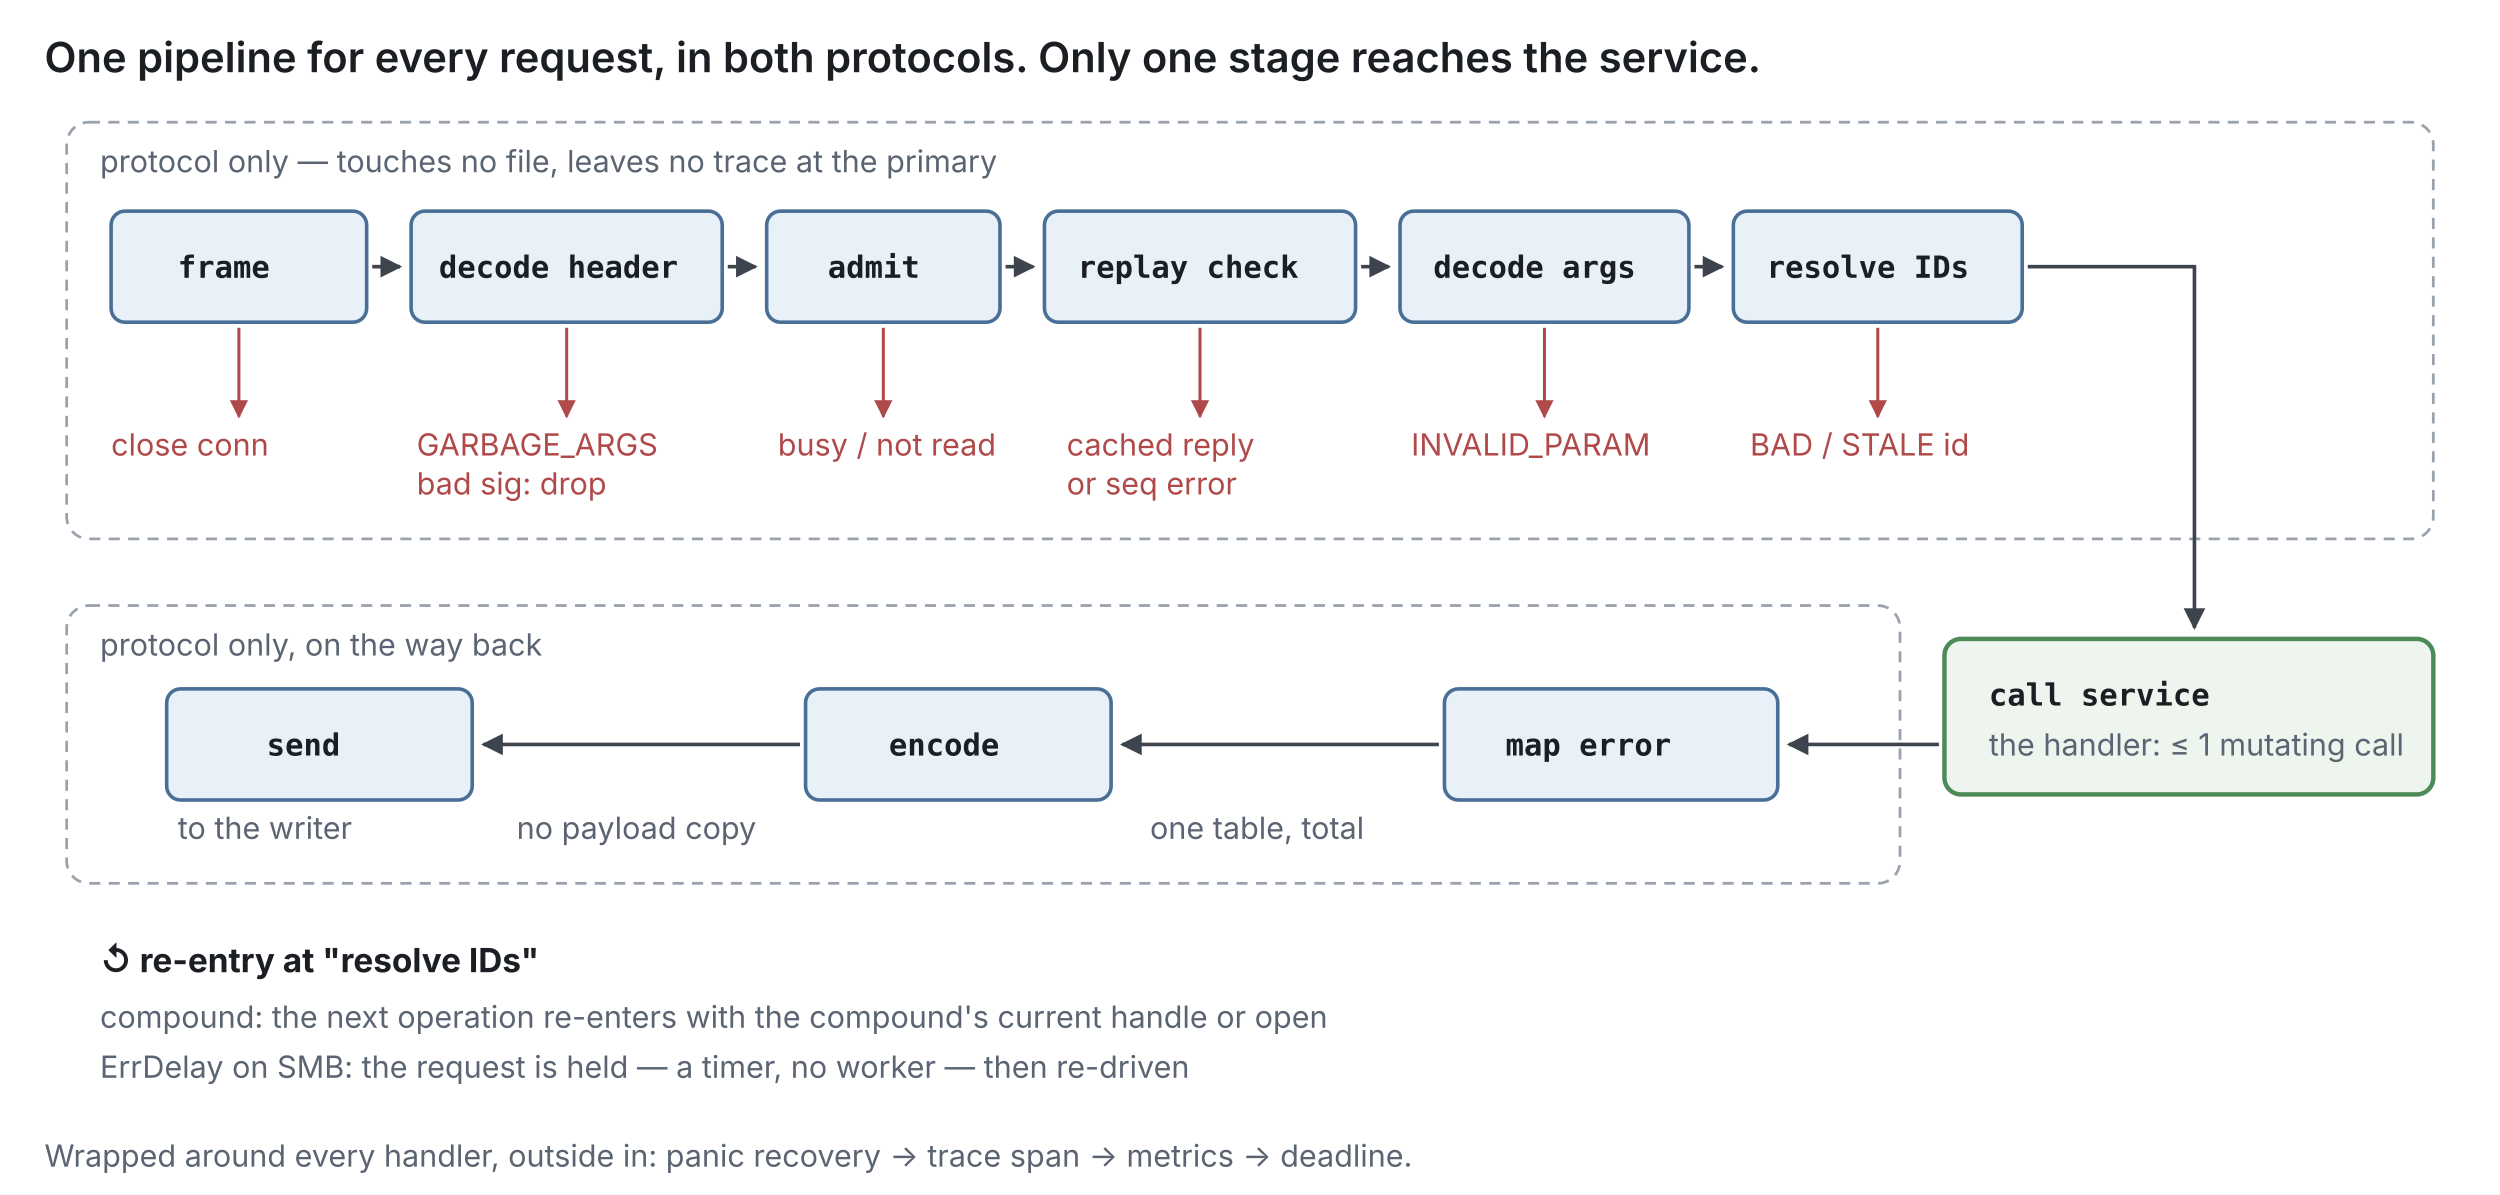
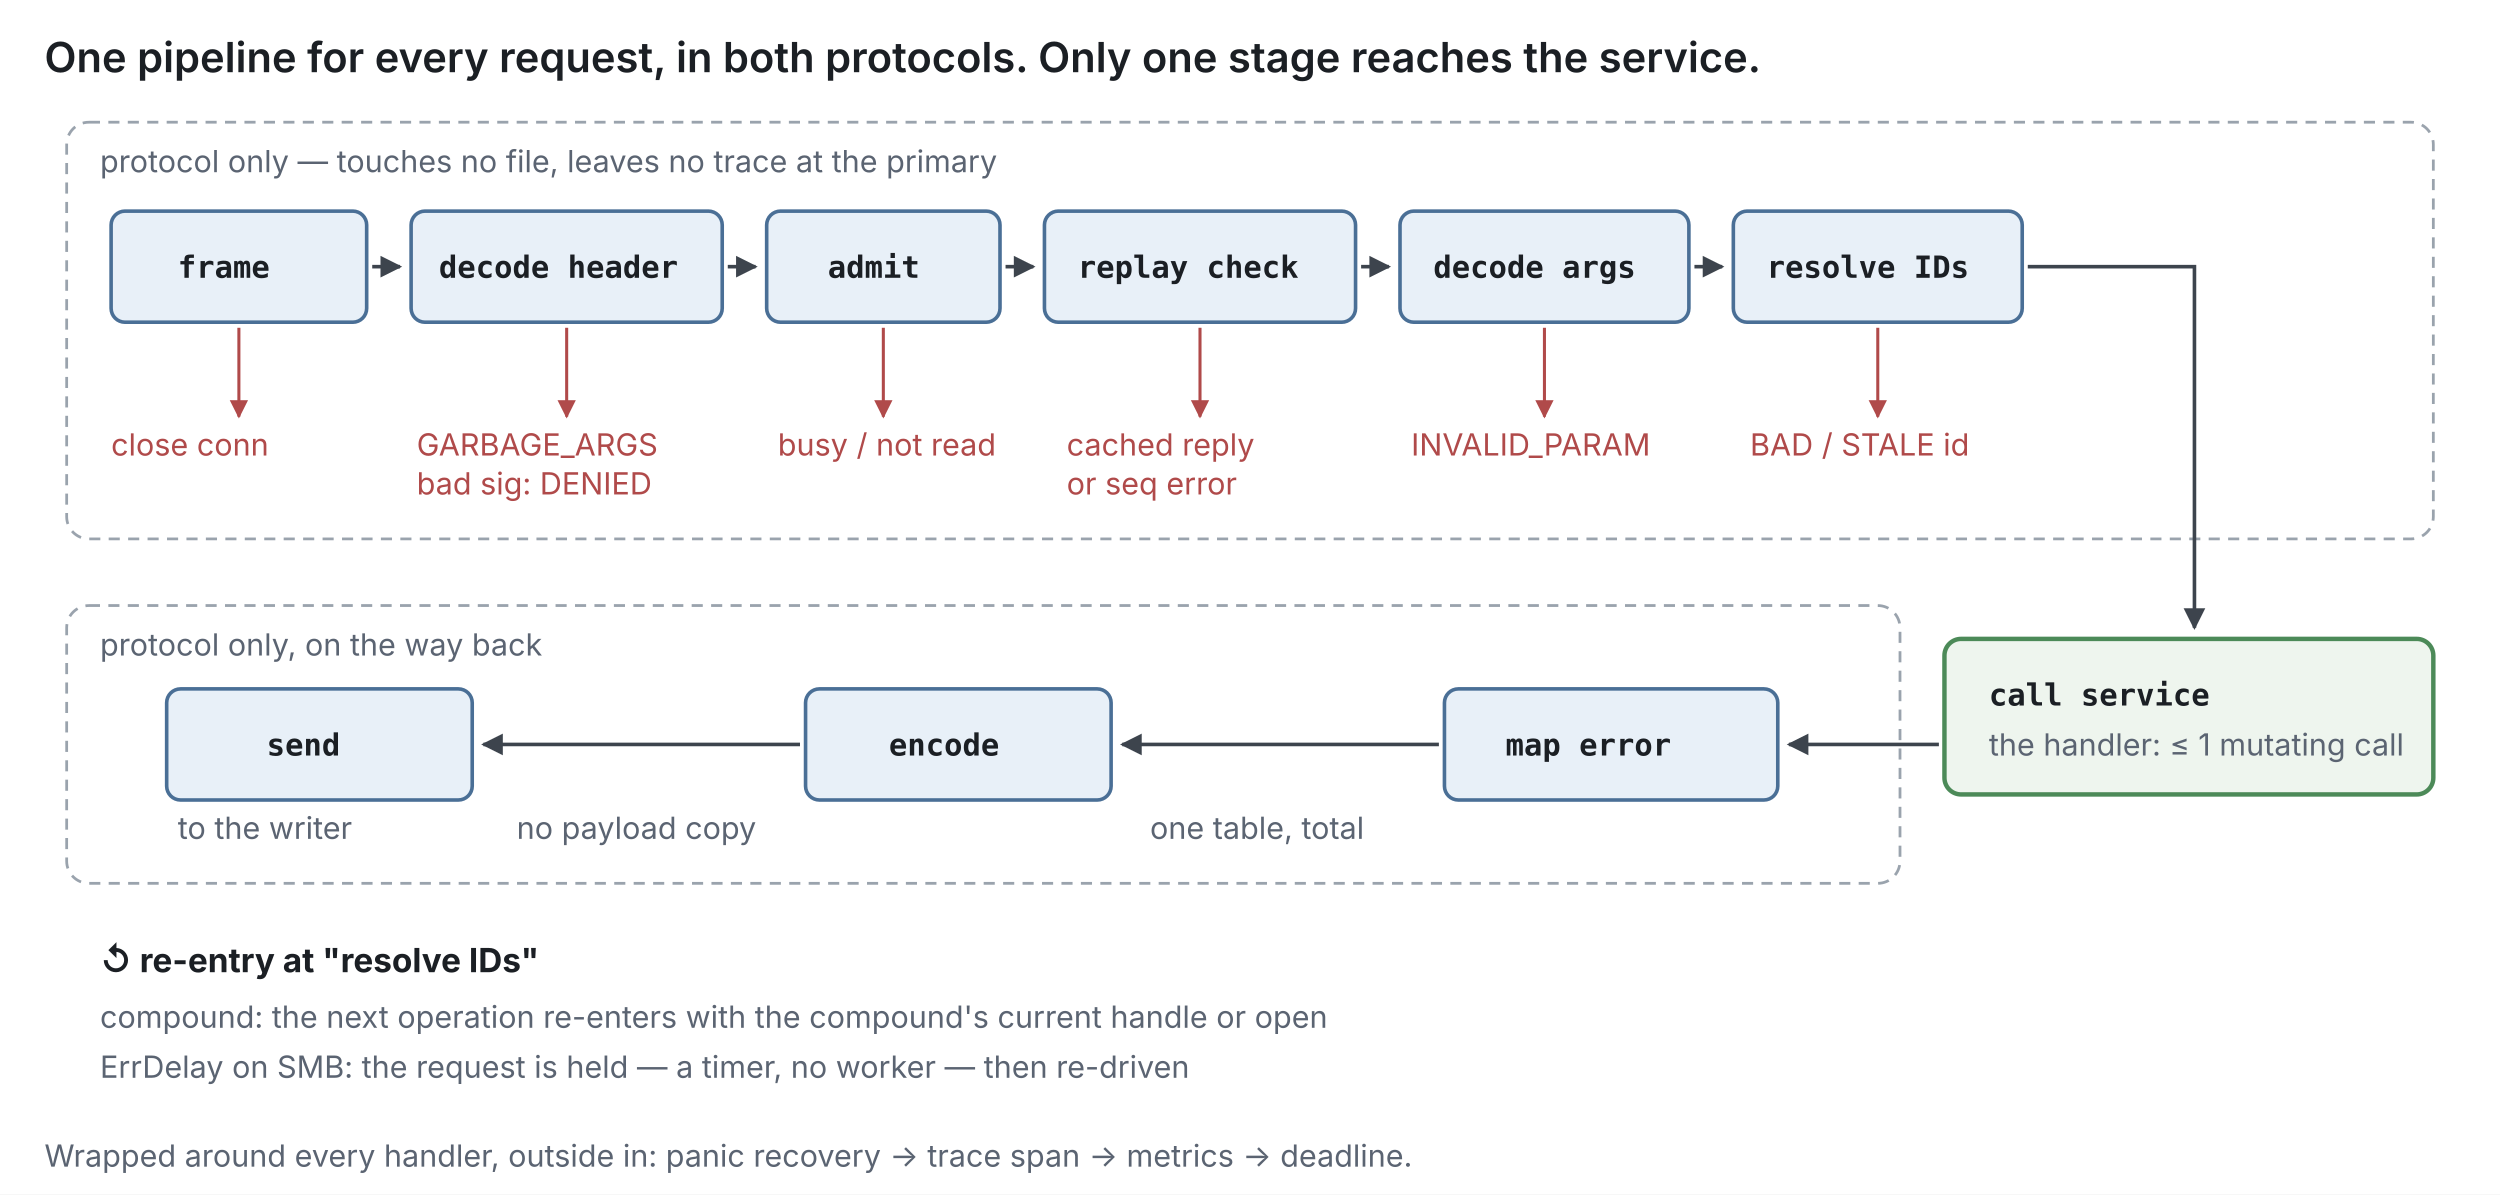
<svg xmlns="http://www.w3.org/2000/svg" viewBox="0 0 900 430" width="900" height="430" font-family="system-ui,-apple-system,Segoe UI,sans-serif">
  <defs>
    <marker id="a" viewBox="0 0 10 10" refX="9" refY="5" markerWidth="6" markerHeight="6" orient="auto-start-reverse">
      <path d="M0,0 L10,5 L0,10 z" fill="#3d444d" />
    </marker>
    <marker id="r" viewBox="0 0 10 10" refX="9" refY="5" markerWidth="6" markerHeight="6" orient="auto-start-reverse">
      <path d="M0,0 L10,5 L0,10 z" fill="#b04a4a" />
    </marker>
    <style>
      .t{font-size:15px;font-weight:600;fill:#1b1f24}.h{font-size:12px;font-weight:700;fill:#1b1f24}
      .s{font-size:11px;fill:#5b6472}.e{font-size:11px;fill:#b04a4a}
      .m{font-family:ui-monospace,SFMono-Regular,Menlo,monospace;font-size:11px;font-weight:600;fill:#1b1f24}
      .pr{fill:#e8f0f8;stroke:#4a6f96;stroke-width:1.3}
      .sv{fill:#eef5ee;stroke:#4c8a58;stroke-width:1.6}
      .ln{stroke:#3d444d;stroke-width:1.3;fill:none;marker-end:url(#a)}
      .ex{stroke:#b04a4a;stroke-width:1.1;fill:none;marker-end:url(#r)}
      .zone{fill:none;stroke:#9aa3ad;stroke-width:1;stroke-dasharray:4 3}
    </style>
  </defs>
  <rect width="900" height="430" fill="#ffffff" />
  <text x="16" y="26" class="t">One pipeline for every request, in both protocols. Only one stage reaches the service.</text>
  <rect x="24" y="44" width="852" height="150" rx="8" class="zone" />
  <text x="36" y="62" class="s">protocol only — touches no file, leaves no trace at the primary</text>
  <rect x="40" y="76" width="92" height="40" rx="5" class="pr" />
  <text x="64" y="100" class="m">frame</text>
  <rect x="148" y="76" width="112" height="40" rx="5" class="pr" />
  <text x="158" y="100" class="m">decode header</text>
  <rect x="276" y="76" width="84" height="40" rx="5" class="pr" />
  <text x="298" y="100" class="m">admit</text>
  <rect x="376" y="76" width="112" height="40" rx="5" class="pr" />
  <text x="388" y="100" class="m">replay check</text>
  <rect x="504" y="76" width="104" height="40" rx="5" class="pr" />
  <text x="516" y="100" class="m">decode args</text>
  <rect x="624" y="76" width="104" height="40" rx="5" class="pr" />
  <text x="636" y="100" class="m">resolve IDs</text>
  <path d="M134,96 L144,96" class="ln" />
  <path d="M262,96 L272,96" class="ln" />
  <path d="M362,96 L372,96" class="ln" />
  <path d="M490,96 L500,96" class="ln" />
  <path d="M610,96 L620,96" class="ln" />
  <path d="M730,96 L790,96 L790,226" class="ln" />
  <path d="M86,118 L86,150" class="ex" />
  <text x="40" y="164" class="e">close conn</text>
  <path d="M204,118 L204,150" class="ex" />
  <text x="150" y="164" class="e">GARBAGE_ARGS</text>
-   <text x="150" y="178" class="e">bad sig: drop</text>
+   <text x="150" y="178" class="e">bad sig: DENIED</text>
  <path d="M318,118 L318,150" class="ex" />
  <text x="280" y="164" class="e">busy / not read</text>
  <path d="M432,118 L432,150" class="ex" />
  <text x="384" y="164" class="e">cached reply</text>
  <text x="384" y="178" class="e">or seq error</text>
  <path d="M556,118 L556,150" class="ex" />
  <text x="508" y="164" class="e">INVALID_PARAM</text>
  <path d="M676,118 L676,150" class="ex" />
  <text x="630" y="164" class="e">BAD / STALE id</text>
  <rect x="700" y="230" width="176" height="56" rx="6" class="sv" />
  <text x="716" y="254" class="m">call service</text>
  <text x="716" y="272" class="s">the handler: ≤ 1 mutating call</text>
  <rect x="24" y="218" width="660" height="100" rx="8" class="zone" />
  <text x="36" y="236" class="s">protocol only, on the way back</text>
  <rect x="520" y="248" width="120" height="40" rx="5" class="pr" />
  <text x="542" y="272" class="m">map error</text>
  <rect x="290" y="248" width="110" height="40" rx="5" class="pr" />
  <text x="320" y="272" class="m">encode</text>
  <rect x="60" y="248" width="110" height="40" rx="5" class="pr" />
  <text x="96" y="272" class="m">send</text>
  <path d="M698,268 L644,268" class="ln" />
  <path d="M518,268 L404,268" class="ln" />
  <path d="M288,268 L174,268" class="ln" />
  <text x="414" y="302" class="s">one table, total</text>
  <text x="186" y="302" class="s">no payload copy</text>
  <text x="64" y="302" class="s">to the writer</text>
  <text x="36" y="350" class="h">↺ re-entry at "resolve IDs"</text>
  <text x="36" y="370" class="s">compound: the next operation re-enters with the compound's current handle or open</text>
  <text x="36" y="388" class="s">ErrDelay on SMB: the request is held — a timer, no worker — then re-driven</text>
  <text x="16" y="420" class="s">Wrapped around every handler, outside in: panic recovery → trace span → metrics → deadline.</text>
</svg>
